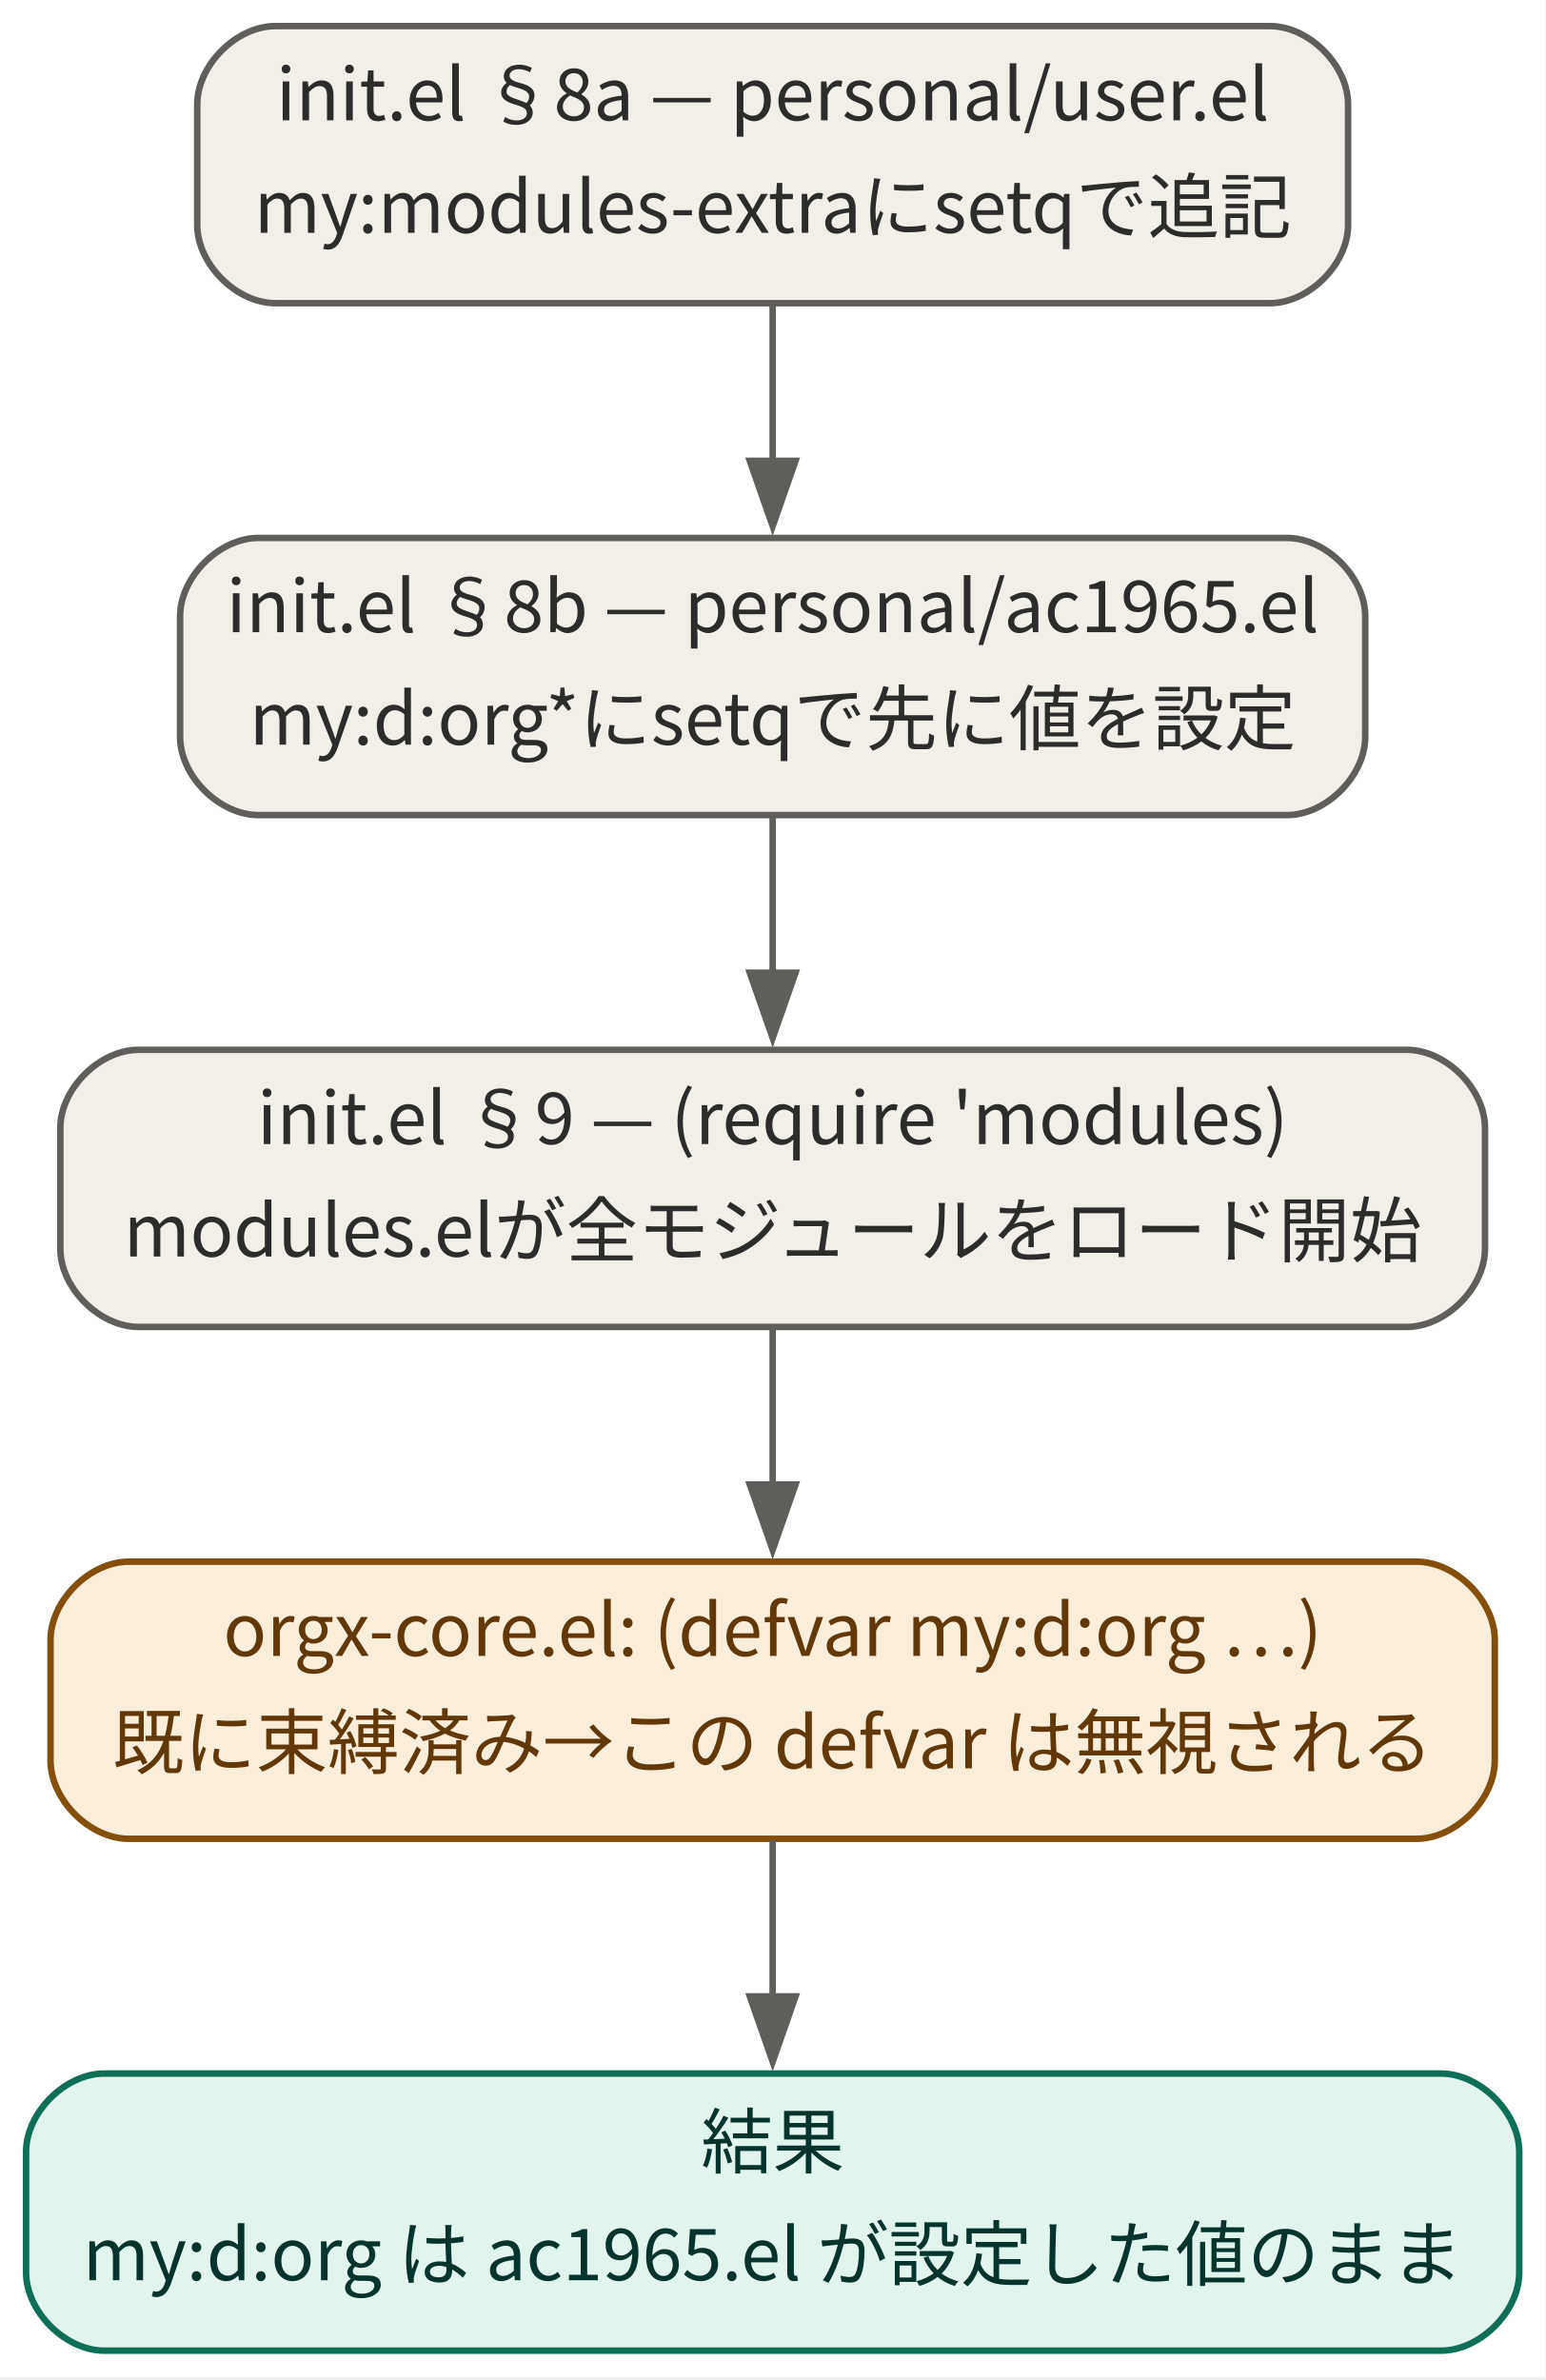
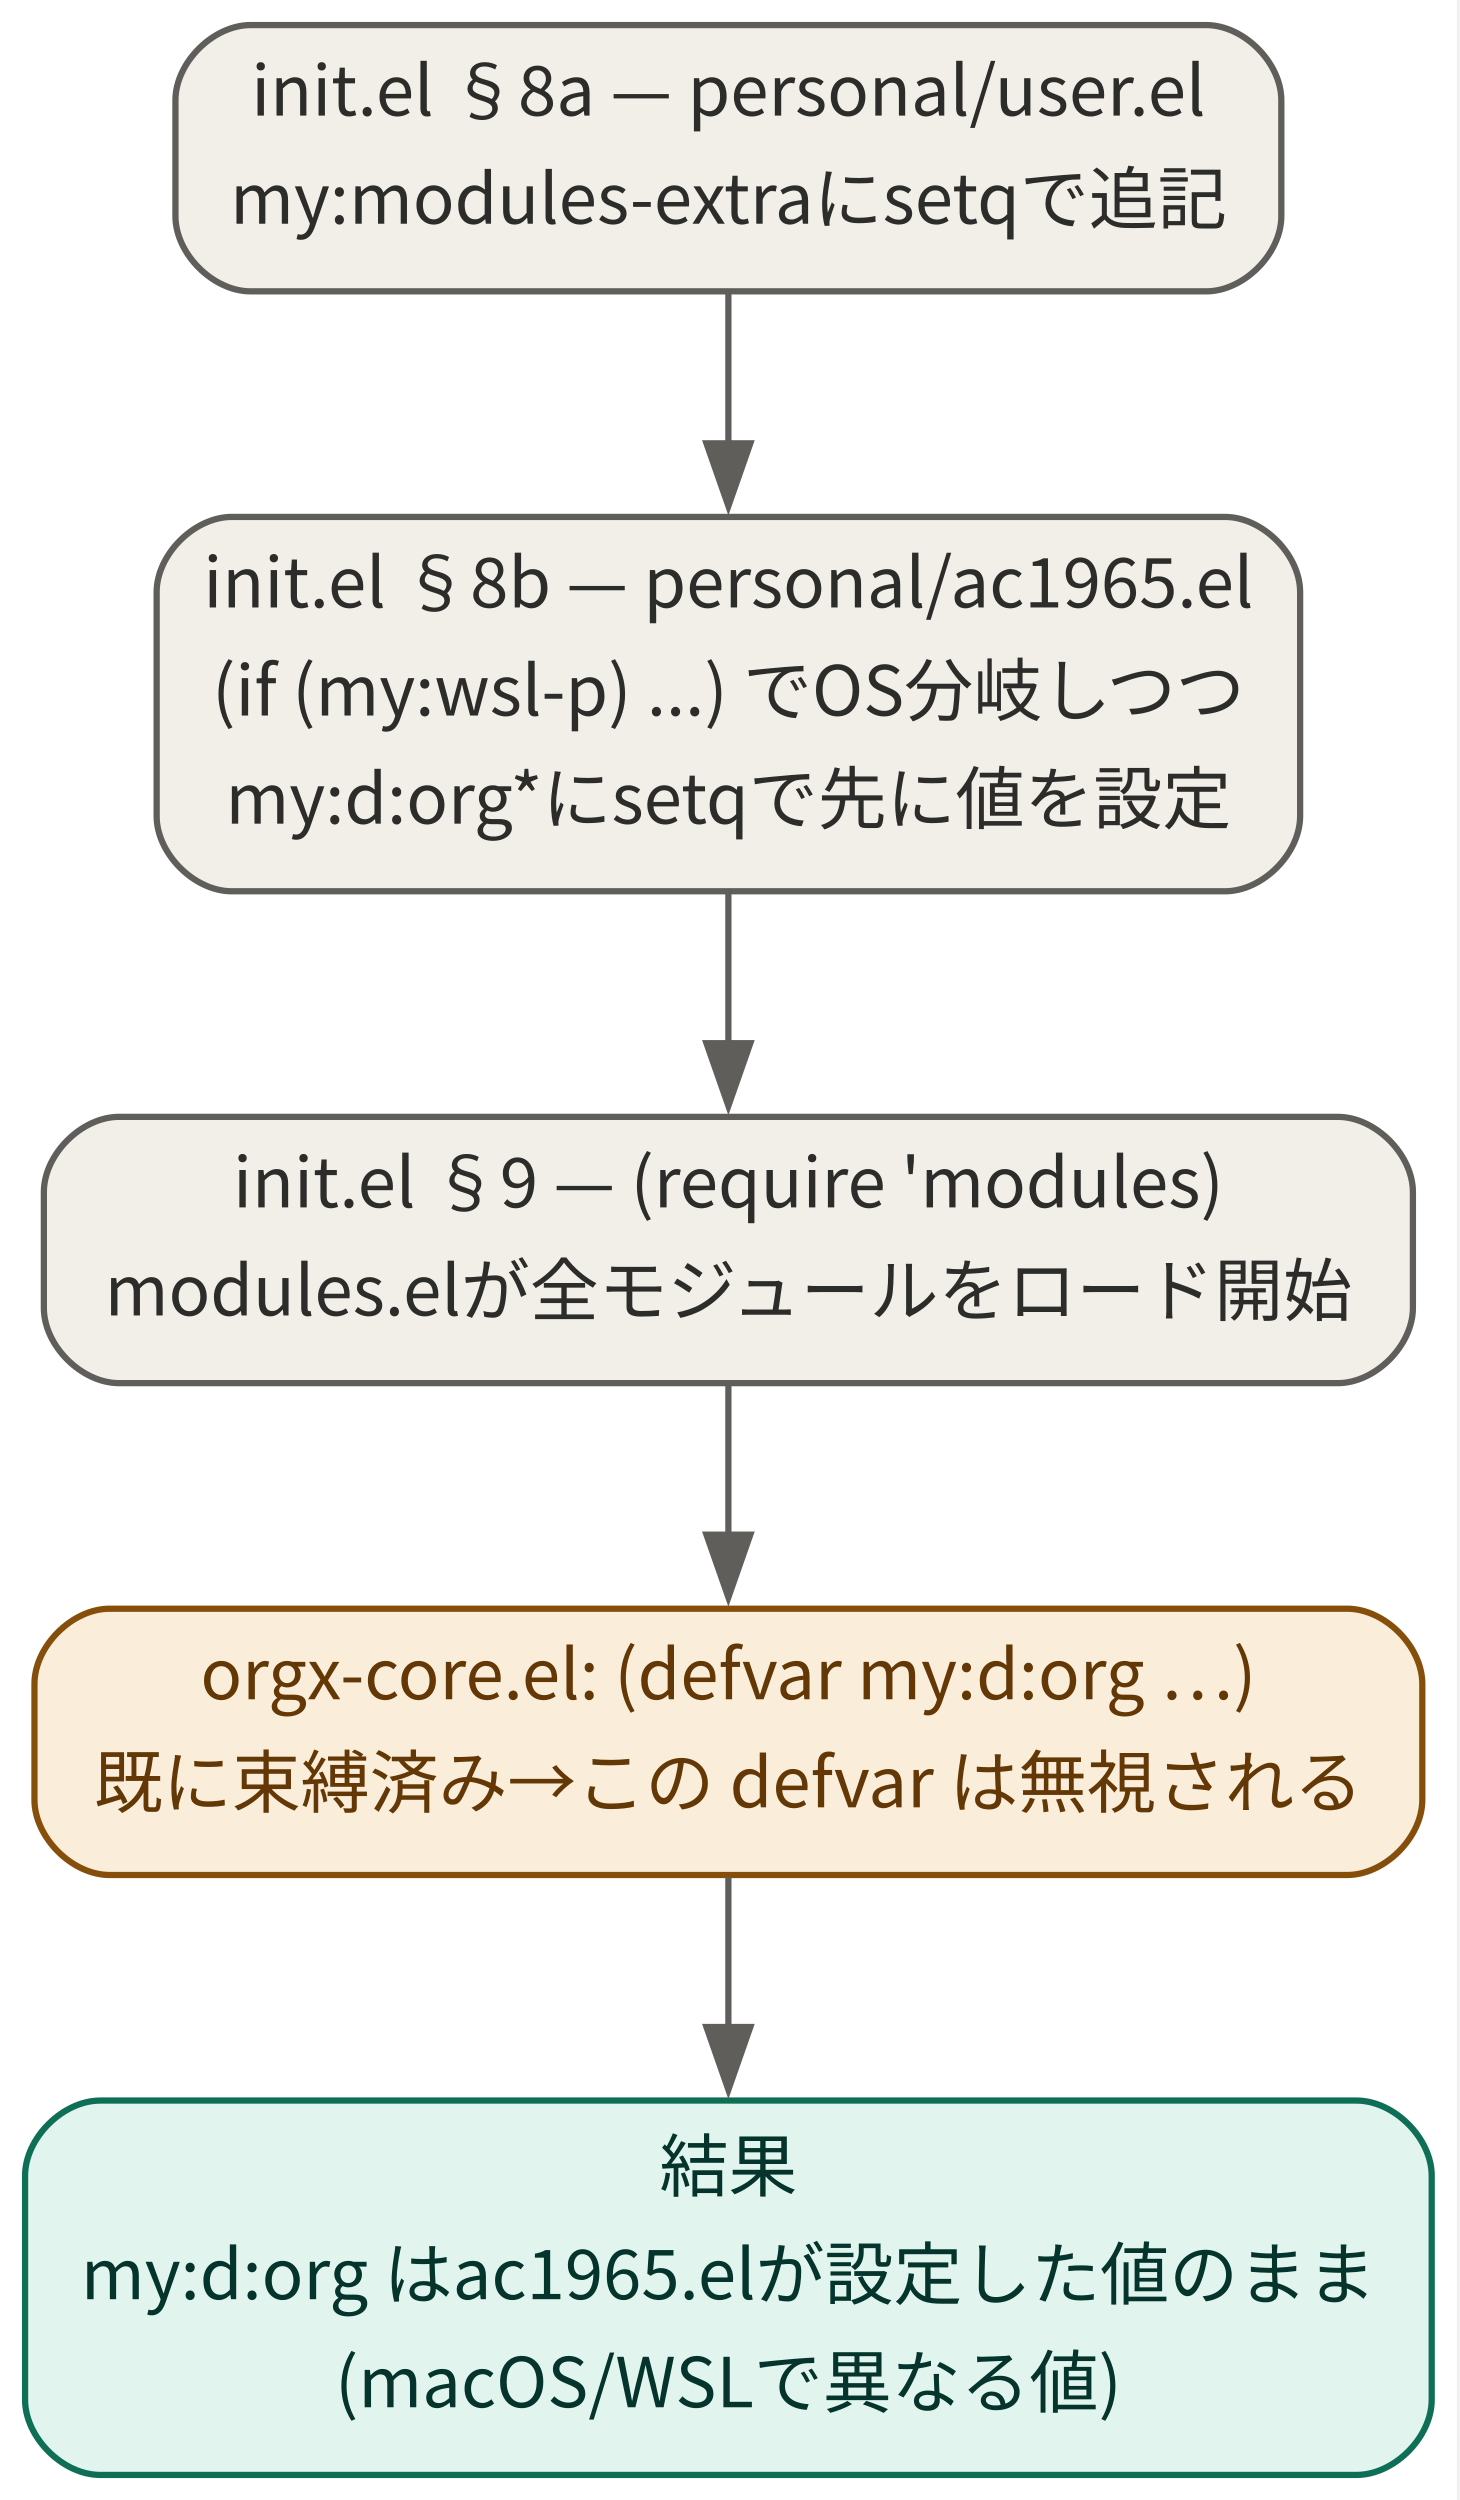
- <svg xmlns="http://www.w3.org/2000/svg" width="237pt" height="365pt" viewBox="0.00 0.00 237.00 365.00">
-   <g id="graph0" class="graph" transform="scale(1 1) rotate(0) translate(4 360.5)">
-     <polygon fill="white" stroke="none" points="-4,4 -4,-360.5 233,-360.5 233,4 -4,4" />
+ <svg xmlns="http://www.w3.org/2000/svg" width="233pt" height="399pt" viewBox="0.00 0.00 233.00 399.00">
+   <g id="graph0" class="graph" transform="scale(1 1) rotate(0) translate(4 395)">
+     <polygon fill="white" stroke="none" points="-4,4 -4,-395 228.5,-395 228.5,4 -4,4" />
    <g id="node1" class="node">
-       <path fill="#f1efe8" stroke="#5f5e5a" d="M190.75,-356.5C190.75,-356.5 38.25,-356.5 38.25,-356.5 32.25,-356.5 26.25,-350.5 26.25,-344.5 26.25,-344.5 26.25,-326 26.25,-326 26.25,-320 32.25,-314 38.25,-314 38.25,-314 190.75,-314 190.75,-314 196.75,-314 202.75,-320 202.75,-326 202.75,-326 202.75,-344.5 202.75,-344.5 202.75,-350.5 196.75,-356.5 190.75,-356.5" />
-       <text xml:space="preserve" text-anchor="middle" x="114.5" y="-342.05" font-family="Noto Sans CJK JP" font-size="11.00" fill="#2c2c2a">init.el §8a — personal/user.el</text>
-       <text xml:space="preserve" text-anchor="middle" x="114.5" y="-324.8" font-family="Noto Sans CJK JP" font-size="11.00" fill="#2c2c2a">my:modules-extraにsetqで追記</text>
+       <path fill="#f1efe8" stroke="#5f5e5a" d="M188.5,-391C188.5,-391 36,-391 36,-391 30,-391 24,-385 24,-379 24,-379 24,-360.5 24,-360.5 24,-354.5 30,-348.5 36,-348.5 36,-348.5 188.5,-348.5 188.5,-348.5 194.5,-348.5 200.5,-354.5 200.5,-360.5 200.5,-360.5 200.5,-379 200.5,-379 200.5,-385 194.5,-391 188.5,-391" />
+       <text xml:space="preserve" text-anchor="middle" x="112.25" y="-376.55" font-family="Noto Sans CJK JP" font-size="11.00" fill="#2c2c2a">init.el §8a — personal/user.el</text>
+       <text xml:space="preserve" text-anchor="middle" x="112.25" y="-359.3" font-family="Noto Sans CJK JP" font-size="11.00" fill="#2c2c2a">my:modules-extraにsetqで追記</text>
    </g>
    <g id="node2" class="node">
-       <path fill="#f1efe8" stroke="#5f5e5a" d="M193.38,-278C193.38,-278 35.62,-278 35.62,-278 29.63,-278 23.62,-272 23.62,-266 23.62,-266 23.62,-247.5 23.62,-247.5 23.62,-241.5 29.62,-235.5 35.62,-235.5 35.62,-235.5 193.38,-235.5 193.38,-235.5 199.38,-235.5 205.38,-241.5 205.38,-247.5 205.38,-247.5 205.38,-266 205.38,-266 205.38,-272 199.38,-278 193.38,-278" />
-       <text xml:space="preserve" text-anchor="middle" x="114.5" y="-263.55" font-family="Noto Sans CJK JP" font-size="11.00" fill="#2c2c2a">init.el §8b — personal/ac1965.el</text>
-       <text xml:space="preserve" text-anchor="middle" x="114.5" y="-246.3" font-family="Noto Sans CJK JP" font-size="11.00" fill="#2c2c2a">my:d:org*にsetqで先に値を設定</text>
+       <path fill="#f1efe8" stroke="#5f5e5a" d="M191.5,-312.5C191.5,-312.5 33,-312.5 33,-312.5 27,-312.5 21,-306.5 21,-300.5 21,-300.5 21,-264.75 21,-264.75 21,-258.75 27,-252.75 33,-252.75 33,-252.75 191.5,-252.75 191.5,-252.75 197.5,-252.75 203.5,-258.75 203.5,-264.75 203.5,-264.75 203.5,-300.5 203.5,-300.5 203.5,-306.5 197.5,-312.5 191.5,-312.5" />
+       <text xml:space="preserve" text-anchor="middle" x="112.25" y="-298.05" font-family="Noto Sans CJK JP" font-size="11.00" fill="#2c2c2a">init.el §8b — personal/ac1965.el</text>
+       <text xml:space="preserve" text-anchor="middle" x="112.25" y="-280.8" font-family="Noto Sans CJK JP" font-size="11.00" fill="#2c2c2a">(if (my:wsl-p) ...) でOS分岐しつつ</text>
+       <text xml:space="preserve" text-anchor="middle" x="112.25" y="-263.55" font-family="Noto Sans CJK JP" font-size="11.00" fill="#2c2c2a">my:d:org*にsetqで先に値を設定</text>
    </g>
    <g id="edge1" class="edge">
-       <path fill="none" stroke="#5f5e5a" d="M114.5,-313.75C114.5,-306.37 114.5,-297.87 114.5,-289.75" />
-       <polygon fill="#5f5e5a" stroke="#5f5e5a" points="118,-289.82 114.5,-279.82 111,-289.82 118,-289.82" />
+       <path fill="none" stroke="#5f5e5a" d="M112.25,-348.14C112.25,-340.84 112.25,-332.34 112.25,-323.96" />
+       <polygon fill="#5f5e5a" stroke="#5f5e5a" points="115.75,-324.24 112.25,-314.24 108.75,-324.24 115.75,-324.24" />
    </g>
    <g id="node3" class="node">
-       <path fill="#f1efe8" stroke="#5f5e5a" d="M211.75,-199.5C211.75,-199.5 17.25,-199.5 17.25,-199.5 11.25,-199.5 5.25,-193.5 5.25,-187.5 5.25,-187.5 5.25,-169 5.25,-169 5.25,-163 11.25,-157 17.25,-157 17.25,-157 211.75,-157 211.75,-157 217.75,-157 223.75,-163 223.75,-169 223.75,-169 223.75,-187.5 223.75,-187.5 223.75,-193.5 217.75,-199.5 211.75,-199.5" />
-       <text xml:space="preserve" text-anchor="middle" x="114.5" y="-185.05" font-family="Noto Sans CJK JP" font-size="11.00" fill="#2c2c2a">init.el §9 — (require 'modules)</text>
-       <text xml:space="preserve" text-anchor="middle" x="114.5" y="-167.8" font-family="Noto Sans CJK JP" font-size="11.00" fill="#2c2c2a">modules.elが全モジュールをロード開始</text>
+       <path fill="#f1efe8" stroke="#5f5e5a" d="M209.5,-216.75C209.5,-216.75 15,-216.75 15,-216.75 9,-216.75 3,-210.75 3,-204.75 3,-204.75 3,-186.25 3,-186.25 3,-180.25 9,-174.25 15,-174.25 15,-174.25 209.5,-174.25 209.5,-174.25 215.5,-174.25 221.5,-180.25 221.5,-186.25 221.5,-186.25 221.5,-204.75 221.5,-204.75 221.5,-210.75 215.5,-216.75 209.5,-216.75" />
+       <text xml:space="preserve" text-anchor="middle" x="112.25" y="-202.3" font-family="Noto Sans CJK JP" font-size="11.00" fill="#2c2c2a">init.el §9 — (require 'modules)</text>
+       <text xml:space="preserve" text-anchor="middle" x="112.25" y="-185.05" font-family="Noto Sans CJK JP" font-size="11.00" fill="#2c2c2a">modules.elが全モジュールをロード開始</text>
    </g>
    <g id="edge2" class="edge">
-       <path fill="none" stroke="#5f5e5a" d="M114.5,-235.25C114.5,-227.87 114.5,-219.37 114.5,-211.25" />
-       <polygon fill="#5f5e5a" stroke="#5f5e5a" points="118,-211.32 114.5,-201.32 111,-211.32 118,-211.32" />
+       <path fill="none" stroke="#5f5e5a" d="M112.25,-252.33C112.25,-244.6 112.25,-236.22 112.25,-228.37" />
+       <polygon fill="#5f5e5a" stroke="#5f5e5a" points="115.75,-228.51 112.25,-218.51 108.75,-228.51 115.75,-228.51" />
    </g>
    <g id="node4" class="node">
-       <path fill="#faeeda" stroke="#854f0b" d="M213.25,-121C213.25,-121 15.75,-121 15.75,-121 9.75,-121 3.75,-115 3.75,-109 3.75,-109 3.75,-90.5 3.75,-90.5 3.75,-84.5 9.75,-78.5 15.75,-78.5 15.75,-78.5 213.25,-78.5 213.25,-78.5 219.25,-78.5 225.25,-84.5 225.25,-90.5 225.25,-90.5 225.25,-109 225.25,-109 225.25,-115 219.25,-121 213.25,-121" />
-       <text xml:space="preserve" text-anchor="middle" x="114.5" y="-106.55" font-family="Noto Sans CJK JP" font-size="11.00" fill="#633806">orgx-core.el: (defvar my:d:org …)</text>
-       <text xml:space="preserve" text-anchor="middle" x="114.5" y="-89.3" font-family="Noto Sans CJK JP" font-size="11.00" fill="#633806">既に束縛済み→この defvar は無視される</text>
+       <path fill="#faeeda" stroke="#854f0b" d="M211,-138.25C211,-138.25 13.5,-138.25 13.5,-138.25 7.5,-138.25 1.5,-132.25 1.5,-126.25 1.5,-126.25 1.5,-107.75 1.5,-107.75 1.5,-101.75 7.5,-95.75 13.5,-95.75 13.5,-95.75 211,-95.75 211,-95.75 217,-95.75 223,-101.75 223,-107.75 223,-107.75 223,-126.25 223,-126.25 223,-132.25 217,-138.25 211,-138.25" />
+       <text xml:space="preserve" text-anchor="middle" x="112.25" y="-123.8" font-family="Noto Sans CJK JP" font-size="11.00" fill="#633806">orgx-core.el: (defvar my:d:org …)</text>
+       <text xml:space="preserve" text-anchor="middle" x="112.25" y="-106.55" font-family="Noto Sans CJK JP" font-size="11.00" fill="#633806">既に束縛済み→この defvar は無視される</text>
    </g>
    <g id="edge3" class="edge">
-       <path fill="none" stroke="#5f5e5a" d="M114.5,-156.75C114.5,-149.37 114.5,-140.87 114.5,-132.75" />
-       <polygon fill="#5f5e5a" stroke="#5f5e5a" points="118,-132.82 114.5,-122.82 111,-132.82 118,-132.82" />
+       <path fill="none" stroke="#5f5e5a" d="M112.25,-174C112.25,-166.62 112.25,-158.12 112.25,-150" />
+       <polygon fill="#5f5e5a" stroke="#5f5e5a" points="115.75,-150.07 112.25,-140.07 108.75,-150.07 115.75,-150.07" />
    </g>
    <g id="node5" class="node">
-       <path fill="#e1f5ee" stroke="#0f6e56" d="M217,-42.5C217,-42.5 12,-42.5 12,-42.5 6,-42.5 0,-36.5 0,-30.5 0,-30.5 0,-12 0,-12 0,-6 6,0 12,0 12,0 217,0 217,0 223,0 229,-6 229,-12 229,-12 229,-30.5 229,-30.5 229,-36.5 223,-42.5 217,-42.5" />
-       <text xml:space="preserve" text-anchor="middle" x="114.5" y="-28.05" font-family="Noto Sans CJK JP" font-size="11.00" fill="#04342c">結果</text>
-       <text xml:space="preserve" text-anchor="middle" x="114.5" y="-10.8" font-family="Noto Sans CJK JP" font-size="11.00" fill="#04342c">my:d:org は ac1965.el が設定した値のまま</text>
+       <path fill="#e1f5ee" stroke="#0f6e56" d="M212.5,-59.75C212.5,-59.75 12,-59.75 12,-59.75 6,-59.75 0,-53.75 0,-47.75 0,-47.75 0,-12 0,-12 0,-6 6,0 12,0 12,0 212.5,0 212.5,0 218.5,0 224.5,-6 224.5,-12 224.5,-12 224.5,-47.75 224.5,-47.75 224.5,-53.75 218.5,-59.75 212.5,-59.75" />
+       <text xml:space="preserve" text-anchor="middle" x="112.25" y="-45.3" font-family="Noto Sans CJK JP" font-size="11.00" fill="#04342c">結果</text>
+       <text xml:space="preserve" text-anchor="middle" x="112.25" y="-28.05" font-family="Noto Sans CJK JP" font-size="11.00" fill="#04342c">my:d:org はac1965.elが設定した値のまま</text>
+       <text xml:space="preserve" text-anchor="middle" x="112.25" y="-10.8" font-family="Noto Sans CJK JP" font-size="11.00" fill="#04342c">(macOS/WSLで異なる値)</text>
    </g>
    <g id="edge4" class="edge">
-       <path fill="none" stroke="#5f5e5a" d="M114.5,-78.25C114.5,-70.87 114.5,-62.37 114.5,-54.25" />
-       <polygon fill="#5f5e5a" stroke="#5f5e5a" points="118,-54.32 114.5,-44.32 111,-54.32 118,-54.32" />
+       <path fill="none" stroke="#5f5e5a" d="M112.25,-95.39C112.25,-88.09 112.25,-79.59 112.25,-71.21" />
+       <polygon fill="#5f5e5a" stroke="#5f5e5a" points="115.75,-71.49 112.25,-61.49 108.75,-71.49 115.75,-71.49" />
    </g>
  </g>
</svg>
